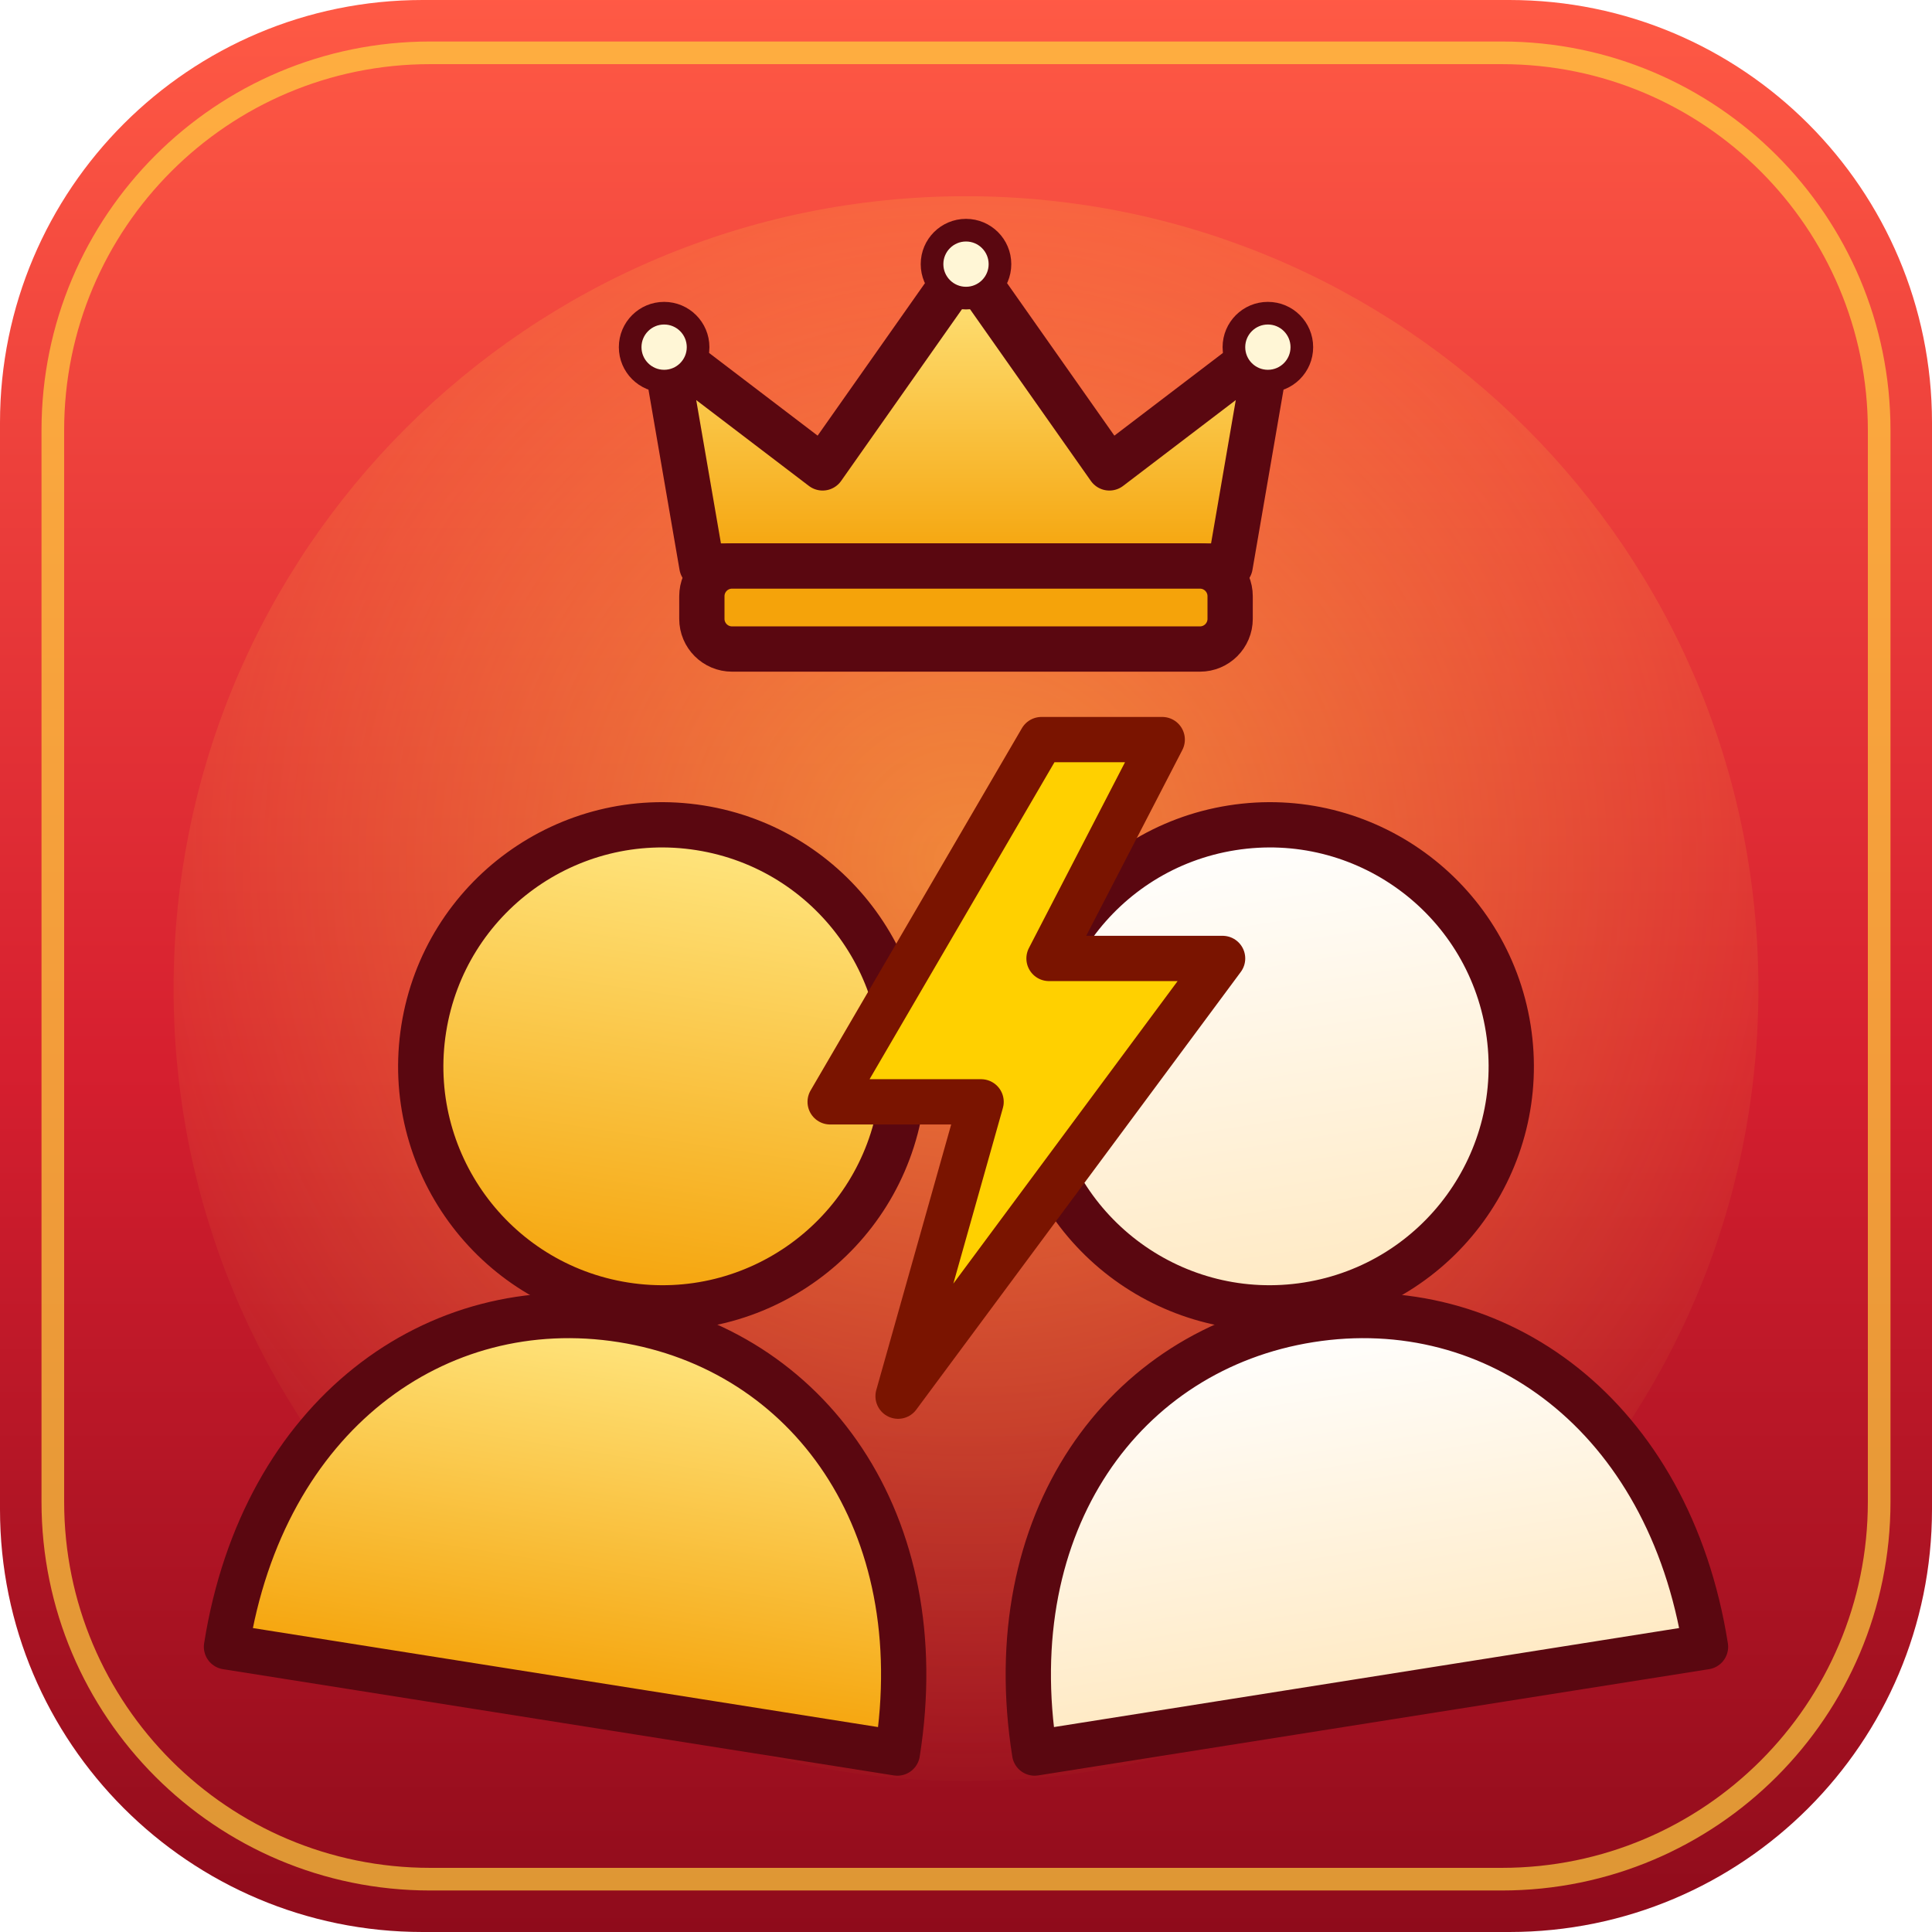
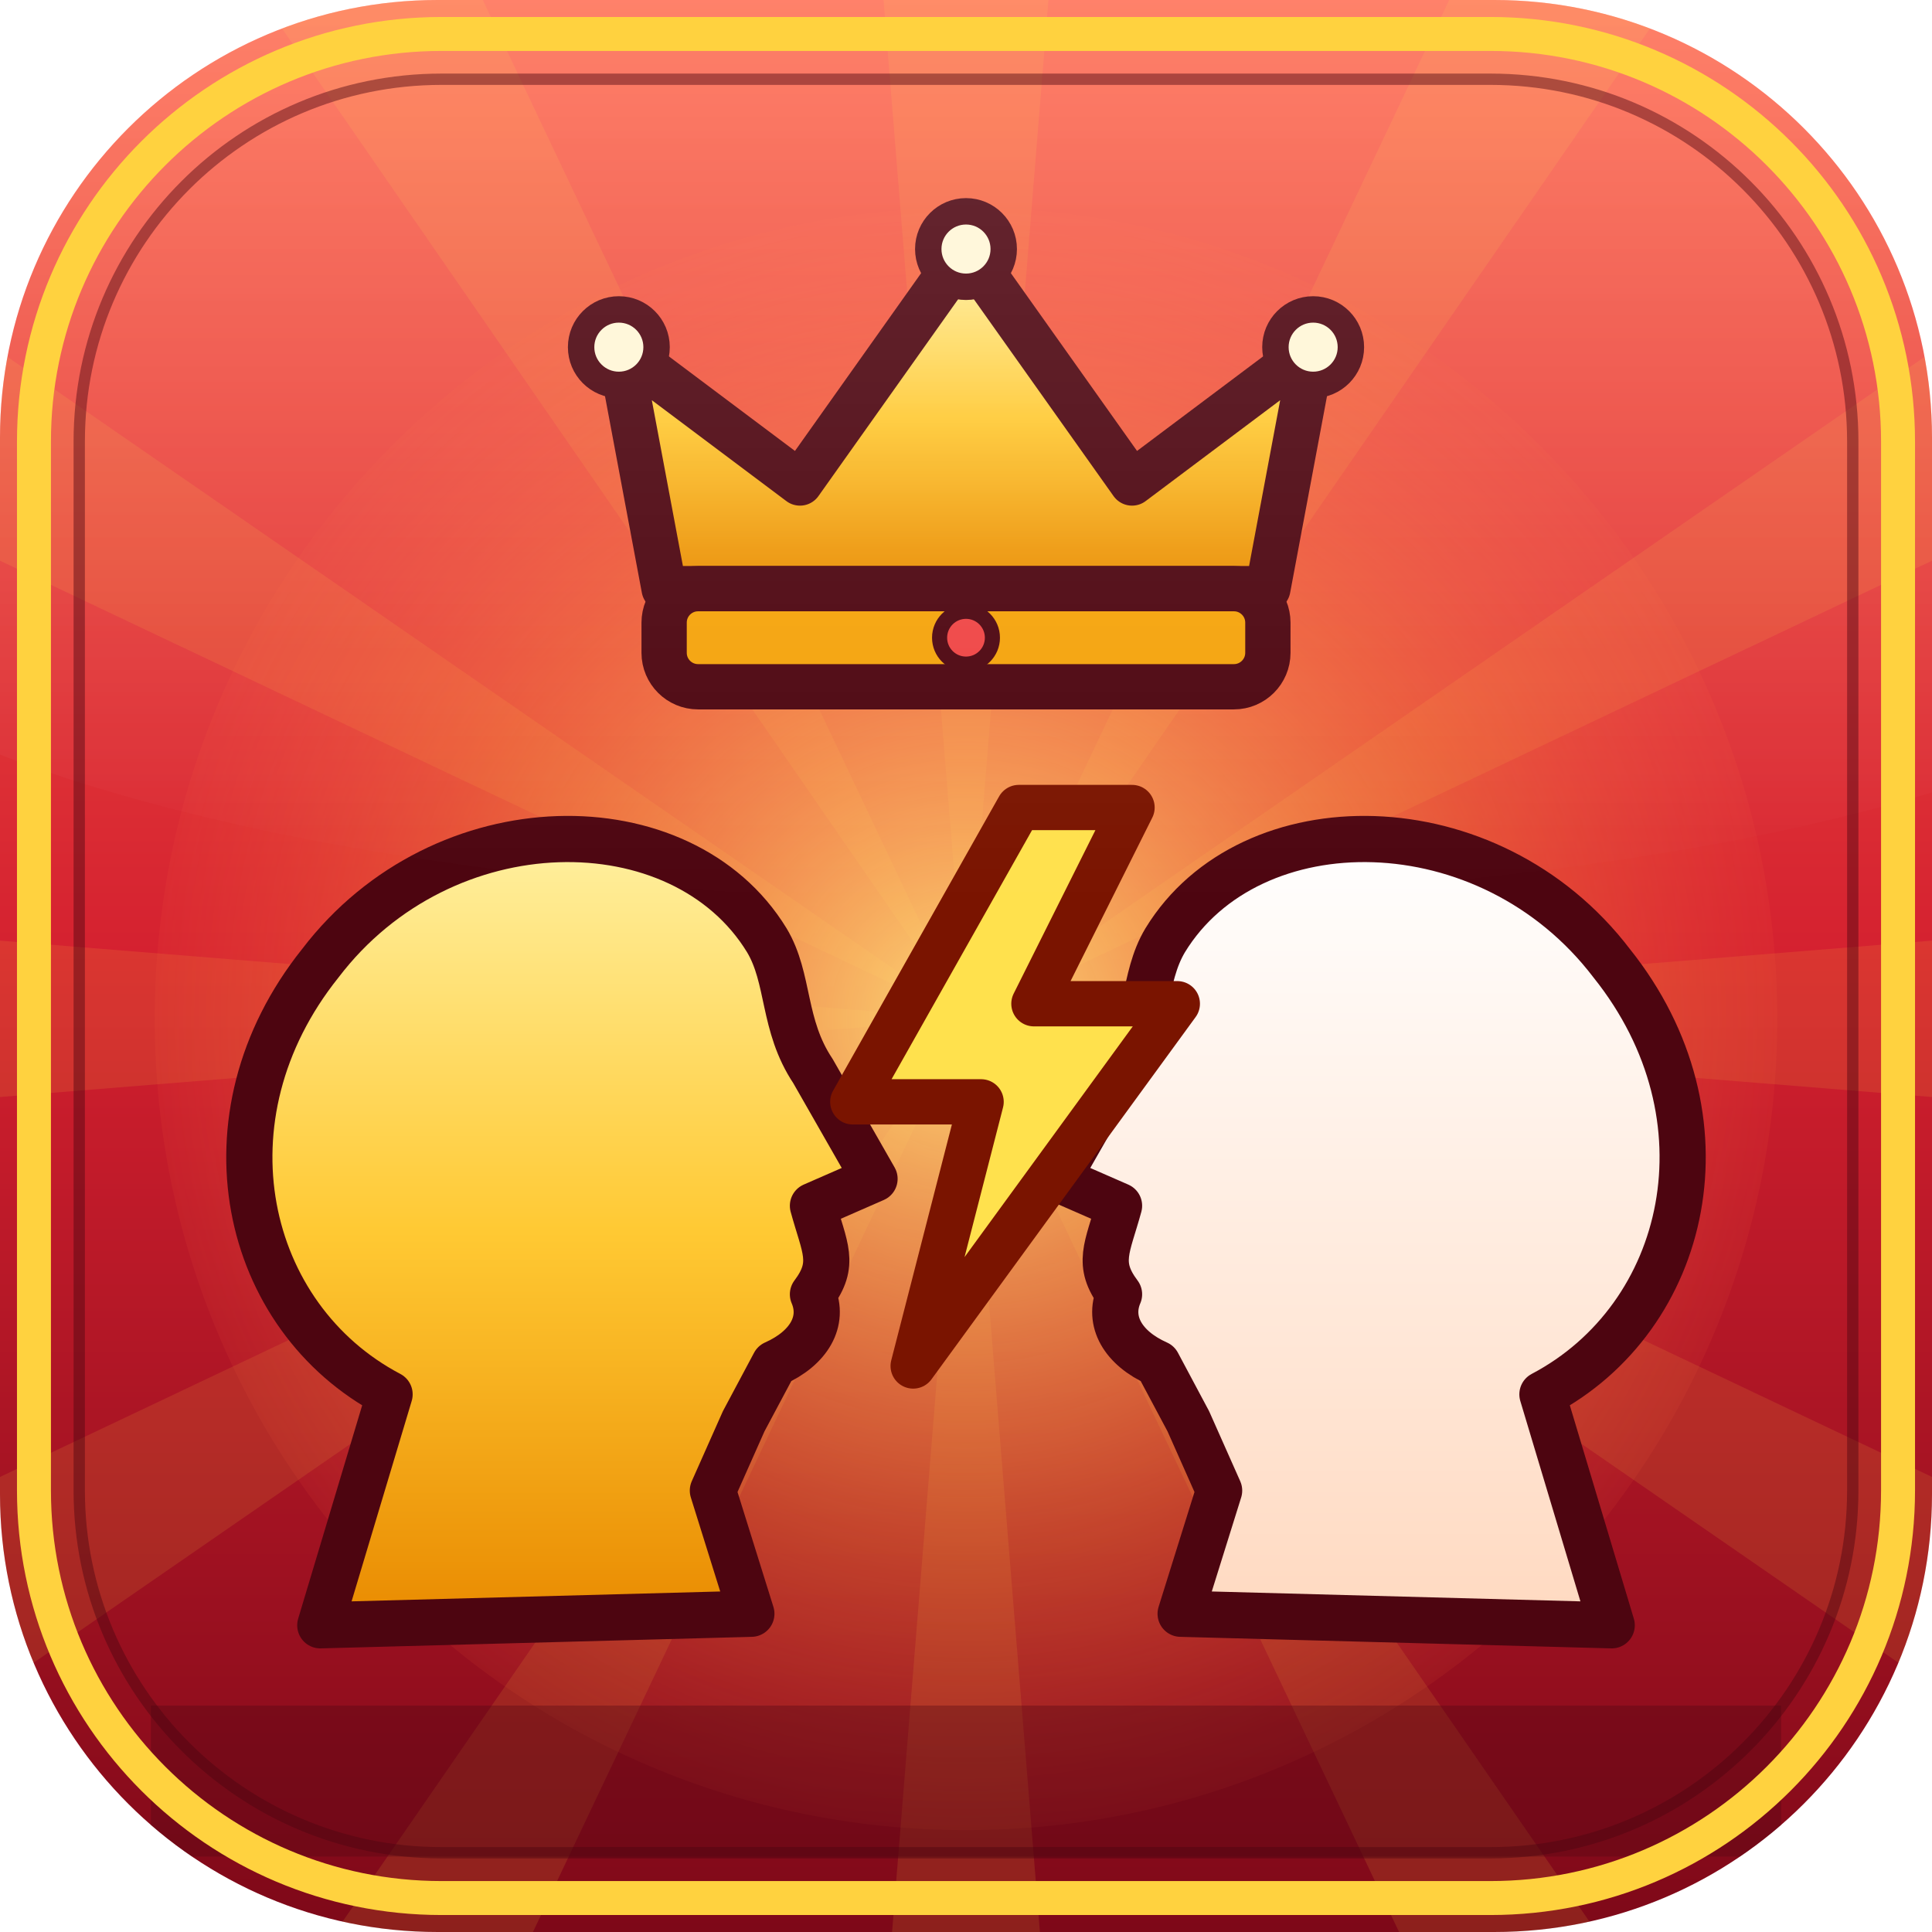
<svg xmlns="http://www.w3.org/2000/svg" viewBox="0 0 512 512" role="img" aria-label="ראש בראש">
  <defs>
    <linearGradient id="bg" x1="0" y1="0" x2="0" y2="1">
-       <stop offset="0" stop-color="#ff5a45" />
-       <stop offset=".55" stop-color="#d61f2f" />
-       <stop offset="1" stop-color="#8e0b1b" />
+       <stop offset="0" stop-color="#ff6a4d" />
+       <stop offset=".5" stop-color="#d4202f" />
+       <stop offset="1" stop-color="#7d0818" />
    </linearGradient>
    <linearGradient id="gold" x1="0" y1="0" x2="0" y2="1">
-       <stop offset="0" stop-color="#ffe680" />
-       <stop offset="1" stop-color="#f5a30a" />
+       <stop offset="0" stop-color="#fff0a0" />
+       <stop offset=".5" stop-color="#ffc933" />
+       <stop offset="1" stop-color="#e98a00" />
    </linearGradient>
    <linearGradient id="cream" x1="0" y1="0" x2="0" y2="1">
      <stop offset="0" stop-color="#ffffff" />
-       <stop offset="1" stop-color="#ffe9c2" />
+       <stop offset="1" stop-color="#ffd9c0" />
    </linearGradient>
-     <radialGradient id="glow" cx=".5" cy=".42" r=".6">
-       <stop offset="0" stop-color="#ffd23f" stop-opacity=".55" />
-       <stop offset="1" stop-color="#ffd23f" stop-opacity="0" />
+     <radialGradient id="glow" cx=".5" cy=".5" r=".55">
+       <stop offset="0" stop-color="#ffe27a" stop-opacity=".95" />
+       <stop offset=".6" stop-color="#ff9a3d" stop-opacity=".35" />
+       <stop offset="1" stop-color="#ff5a3d" stop-opacity="0" />
    </radialGradient>
+     <linearGradient id="gloss" x1="0" y1="0" x2="0" y2="1">
+       <stop offset="0" stop-color="#fff" stop-opacity=".16" />
+       <stop offset="1" stop-color="#fff" stop-opacity="0" />
+     </linearGradient>
+     <clipPath id="tile">
+       <rect width="512" height="512" rx="116" />
+     </clipPath>
+     <path id="head" d="M44 236 62 176C24 156 12 104 44 64 76 22 138 22 160 58c6 10 4 22 12 34l16 28-16 7c3 11 6 15 0 23 3 7-1 14-10 18l-8 15-8 18 10 32z" />
  </defs>
-   <rect width="512" height="512" rx="112" fill="url(#bg)" />
-   <rect x="14" y="14" width="484" height="484" rx="100" fill="none" stroke="#ffd23f" stroke-opacity=".7" stroke-width="6" />
-   <circle cx="256" cy="262" r="210" fill="url(#glow)" />
-   <g stroke="#5a0710" stroke-width="12" stroke-linejoin="round" stroke-linecap="round">
-     <g transform="rotate(9 168 330)">
-       <path d="M78 452c0-62 40-102 90-102s90 40 90 102z" fill="url(#gold)" />
-       <circle cx="168" cy="282" r="64" fill="url(#gold)" />
+   <g clip-path="url(#tile)">
+     <rect width="512" height="512" fill="url(#bg)" />
+     <g transform="translate(256 270)" fill="#ffd23f" opacity=".12">
+       <path id="ray" d="M0 0 L-34 -420 L34 -420Z" />
+       <use href="#ray" transform="rotate(30)" />
+       <use href="#ray" transform="rotate(60)" />
+       <use href="#ray" transform="rotate(90)" />
+       <use href="#ray" transform="rotate(120)" />
+       <use href="#ray" transform="rotate(150)" />
+       <use href="#ray" transform="rotate(180)" />
+       <use href="#ray" transform="rotate(210)" />
+       <use href="#ray" transform="rotate(240)" />
+       <use href="#ray" transform="rotate(270)" />
+       <use href="#ray" transform="rotate(300)" />
+       <use href="#ray" transform="rotate(330)" />
    </g>
-     <g transform="rotate(-9 344 330)">
-       <path d="M254 452c0-62 40-102 90-102s90 40 90 102z" fill="url(#cream)" />
-       <circle cx="344" cy="282" r="64" fill="url(#cream)" />
+     <circle cx="256" cy="270" r="215" fill="url(#glow)" />
+     <g stroke="#4d0510" stroke-width="12" stroke-linejoin="round" stroke-linecap="round">
+       <use href="#head" fill="url(#gold)" transform="translate(40 190) scale(1.02)" />
+       <use href="#head" fill="url(#cream)" transform="translate(472 190) scale(-1.02 1.02)" />
+       <path d="M270 214 226 292h34l-18 70 70-96h-38l26-52z" fill="#ffe14d" stroke="#7a1400" />
+       <path d="M176 156 164 92l48 36 44-62 44 62 48-36-12 64z" fill="url(#gold)" />
+       <rect x="176" y="156" width="160" height="26" rx="9" fill="#f5a30a" />
    </g>
-     <path d="M276 196 220 292h40l-22 78 86-116h-46l30-58z" fill="#ffd000" stroke="#7a1400" />
-     <path d="M186 150 176 92l42 32 38-54 38 54 42-32-10 58z" fill="url(#gold)" />
-     <rect x="186" y="150" width="140" height="22" rx="8" fill="#f5a30a" />
+     <g fill="#fff6d6" stroke="#4d0510" stroke-width="7">
+       <circle cx="164" cy="92" r="10" />
+       <circle cx="256" cy="66" r="10" />
+       <circle cx="348" cy="92" r="10" />
+     </g>
+     <circle cx="256" cy="169" r="7" fill="#ef4444" stroke="#4d0510" stroke-width="4" />
+     <path d="M40 452h432v40H40z" fill="#4d0510" opacity=".35" />
+     <path d="M0 0h512v210C380 250 130 250 0 200z" fill="url(#gloss)" />
  </g>
-   <circle cx="176" cy="92" r="9" fill="#fff6d6" stroke="#5a0710" stroke-width="6" />
-   <circle cx="256" cy="70" r="9" fill="#fff6d6" stroke="#5a0710" stroke-width="6" />
-   <circle cx="336" cy="92" r="9" fill="#fff6d6" stroke="#5a0710" stroke-width="6" />
+   <rect x="9" y="9" width="494" height="494" rx="108" fill="none" stroke="#ffd23f" stroke-width="9" />
+   <rect x="21" y="21" width="470" height="470" rx="96" fill="none" stroke="#4d0510" stroke-opacity=".45" stroke-width="3" />
</svg>
